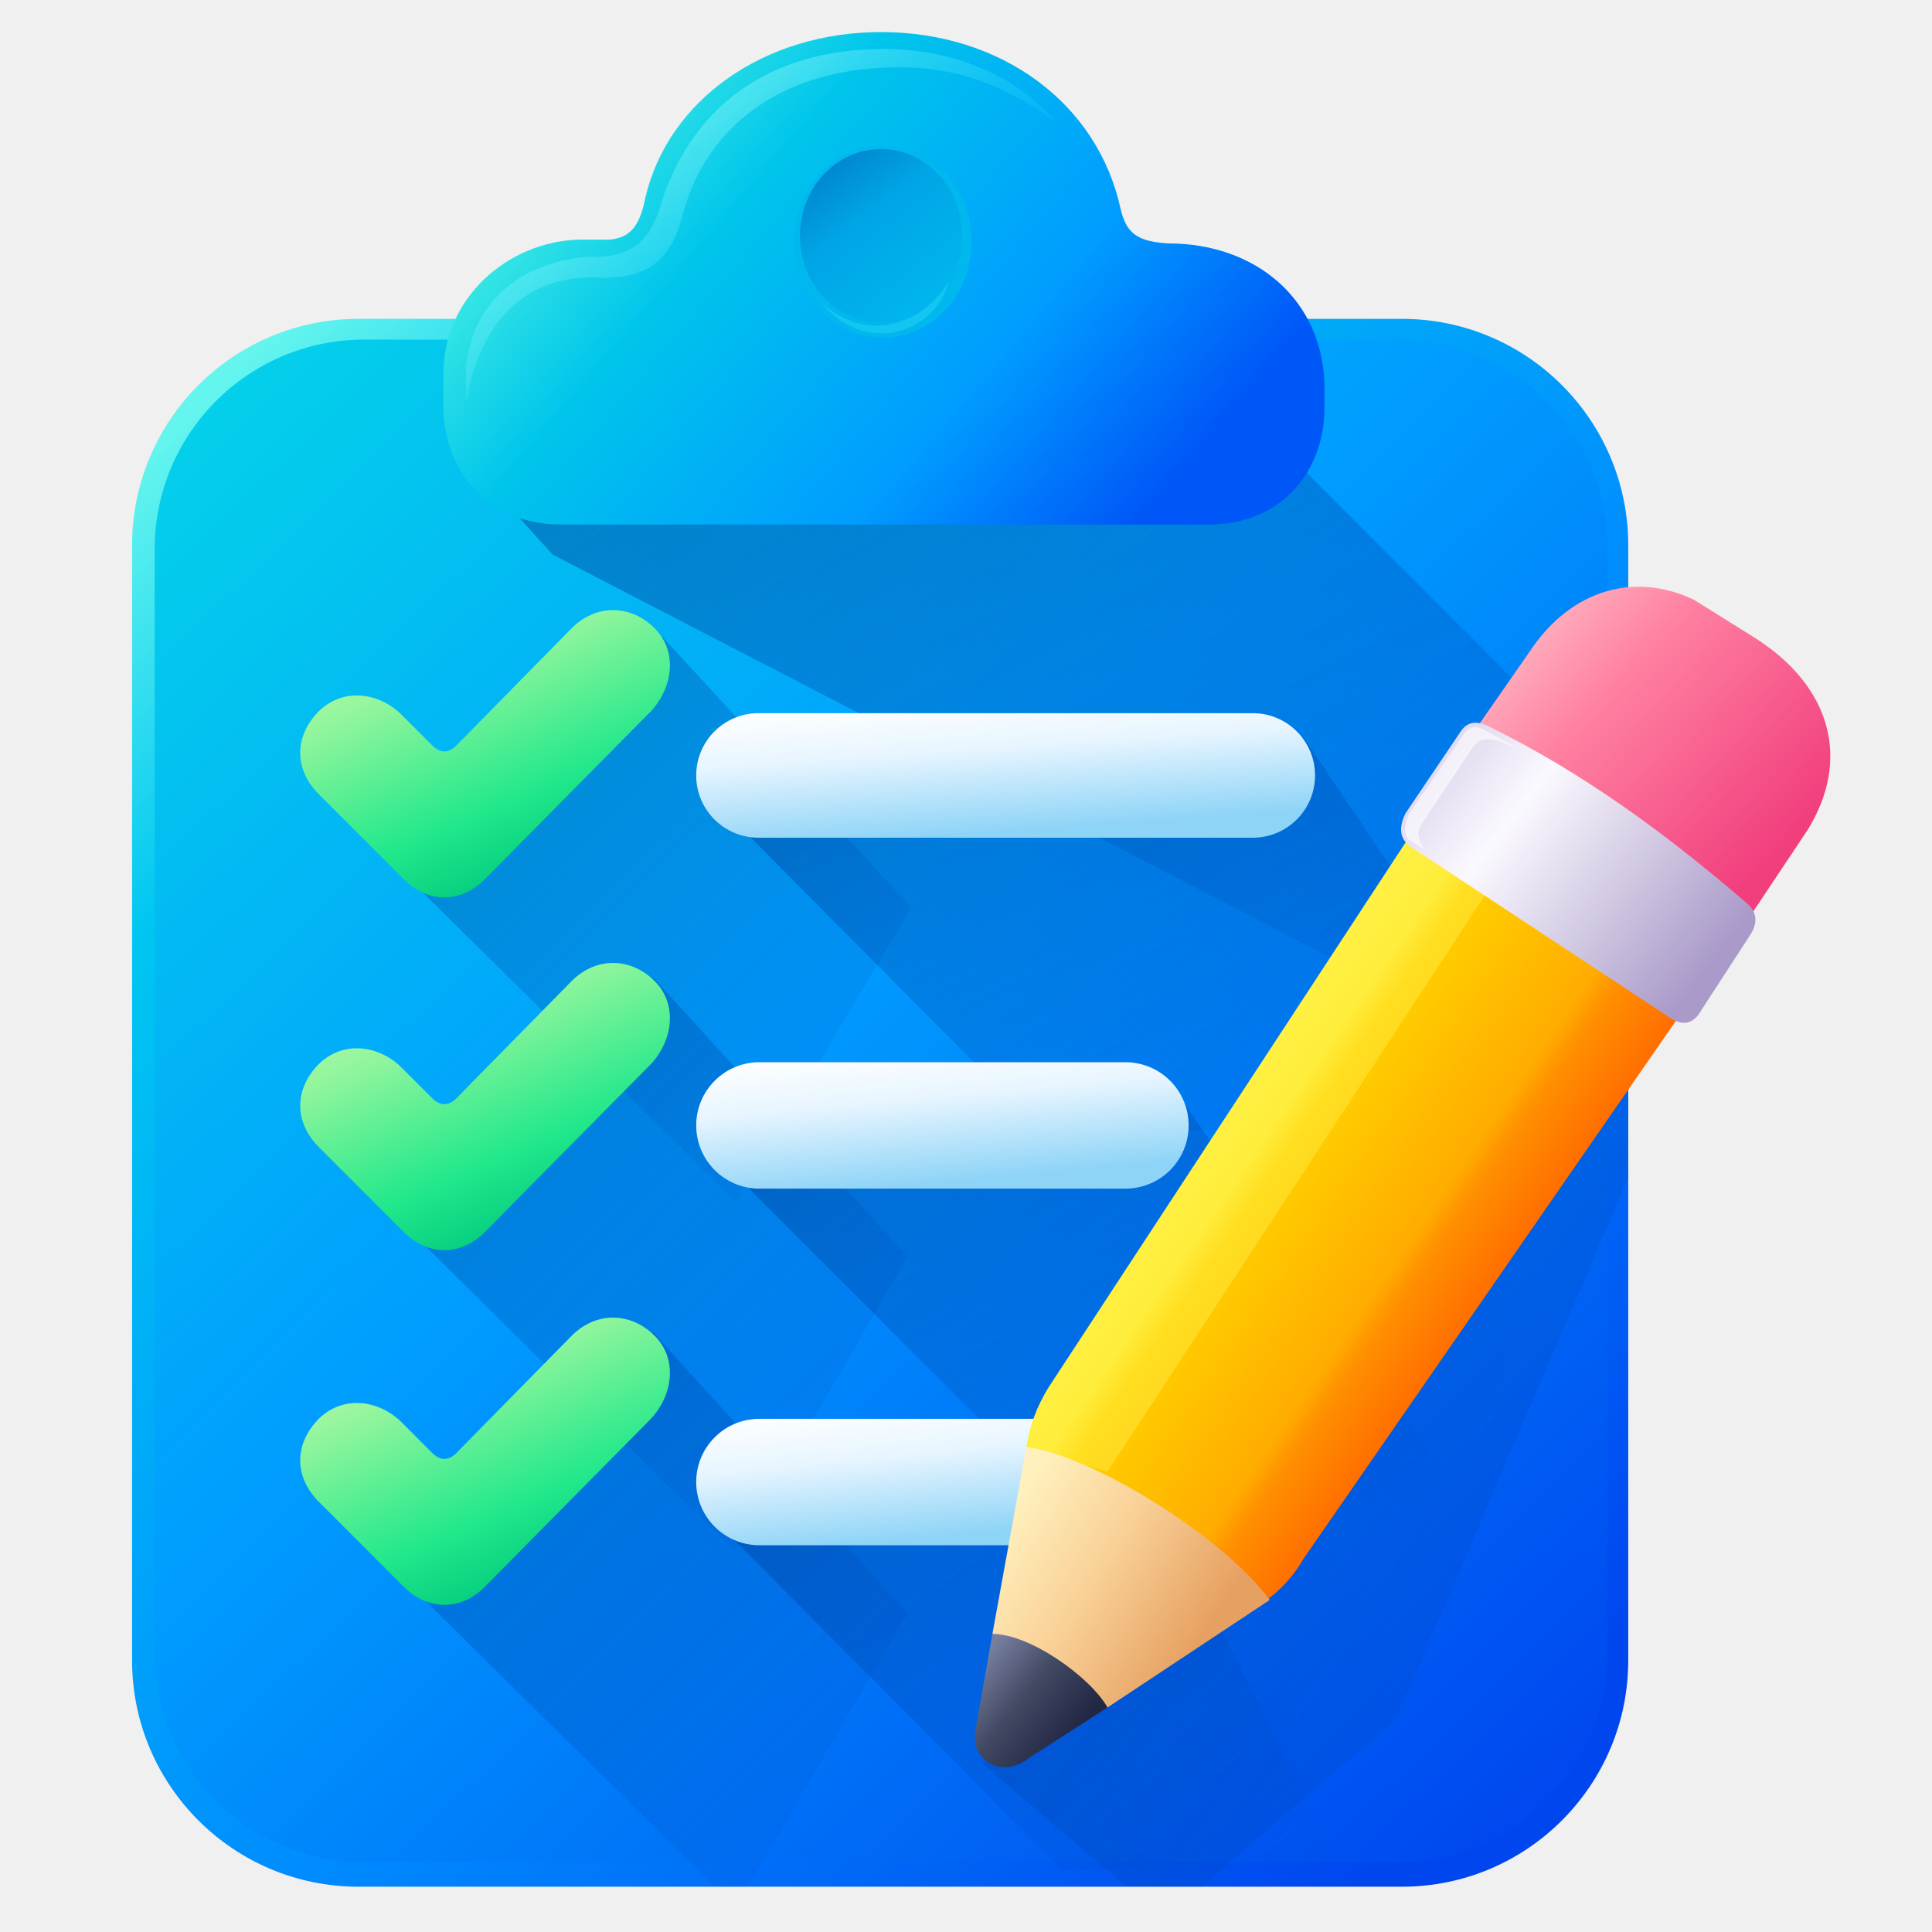
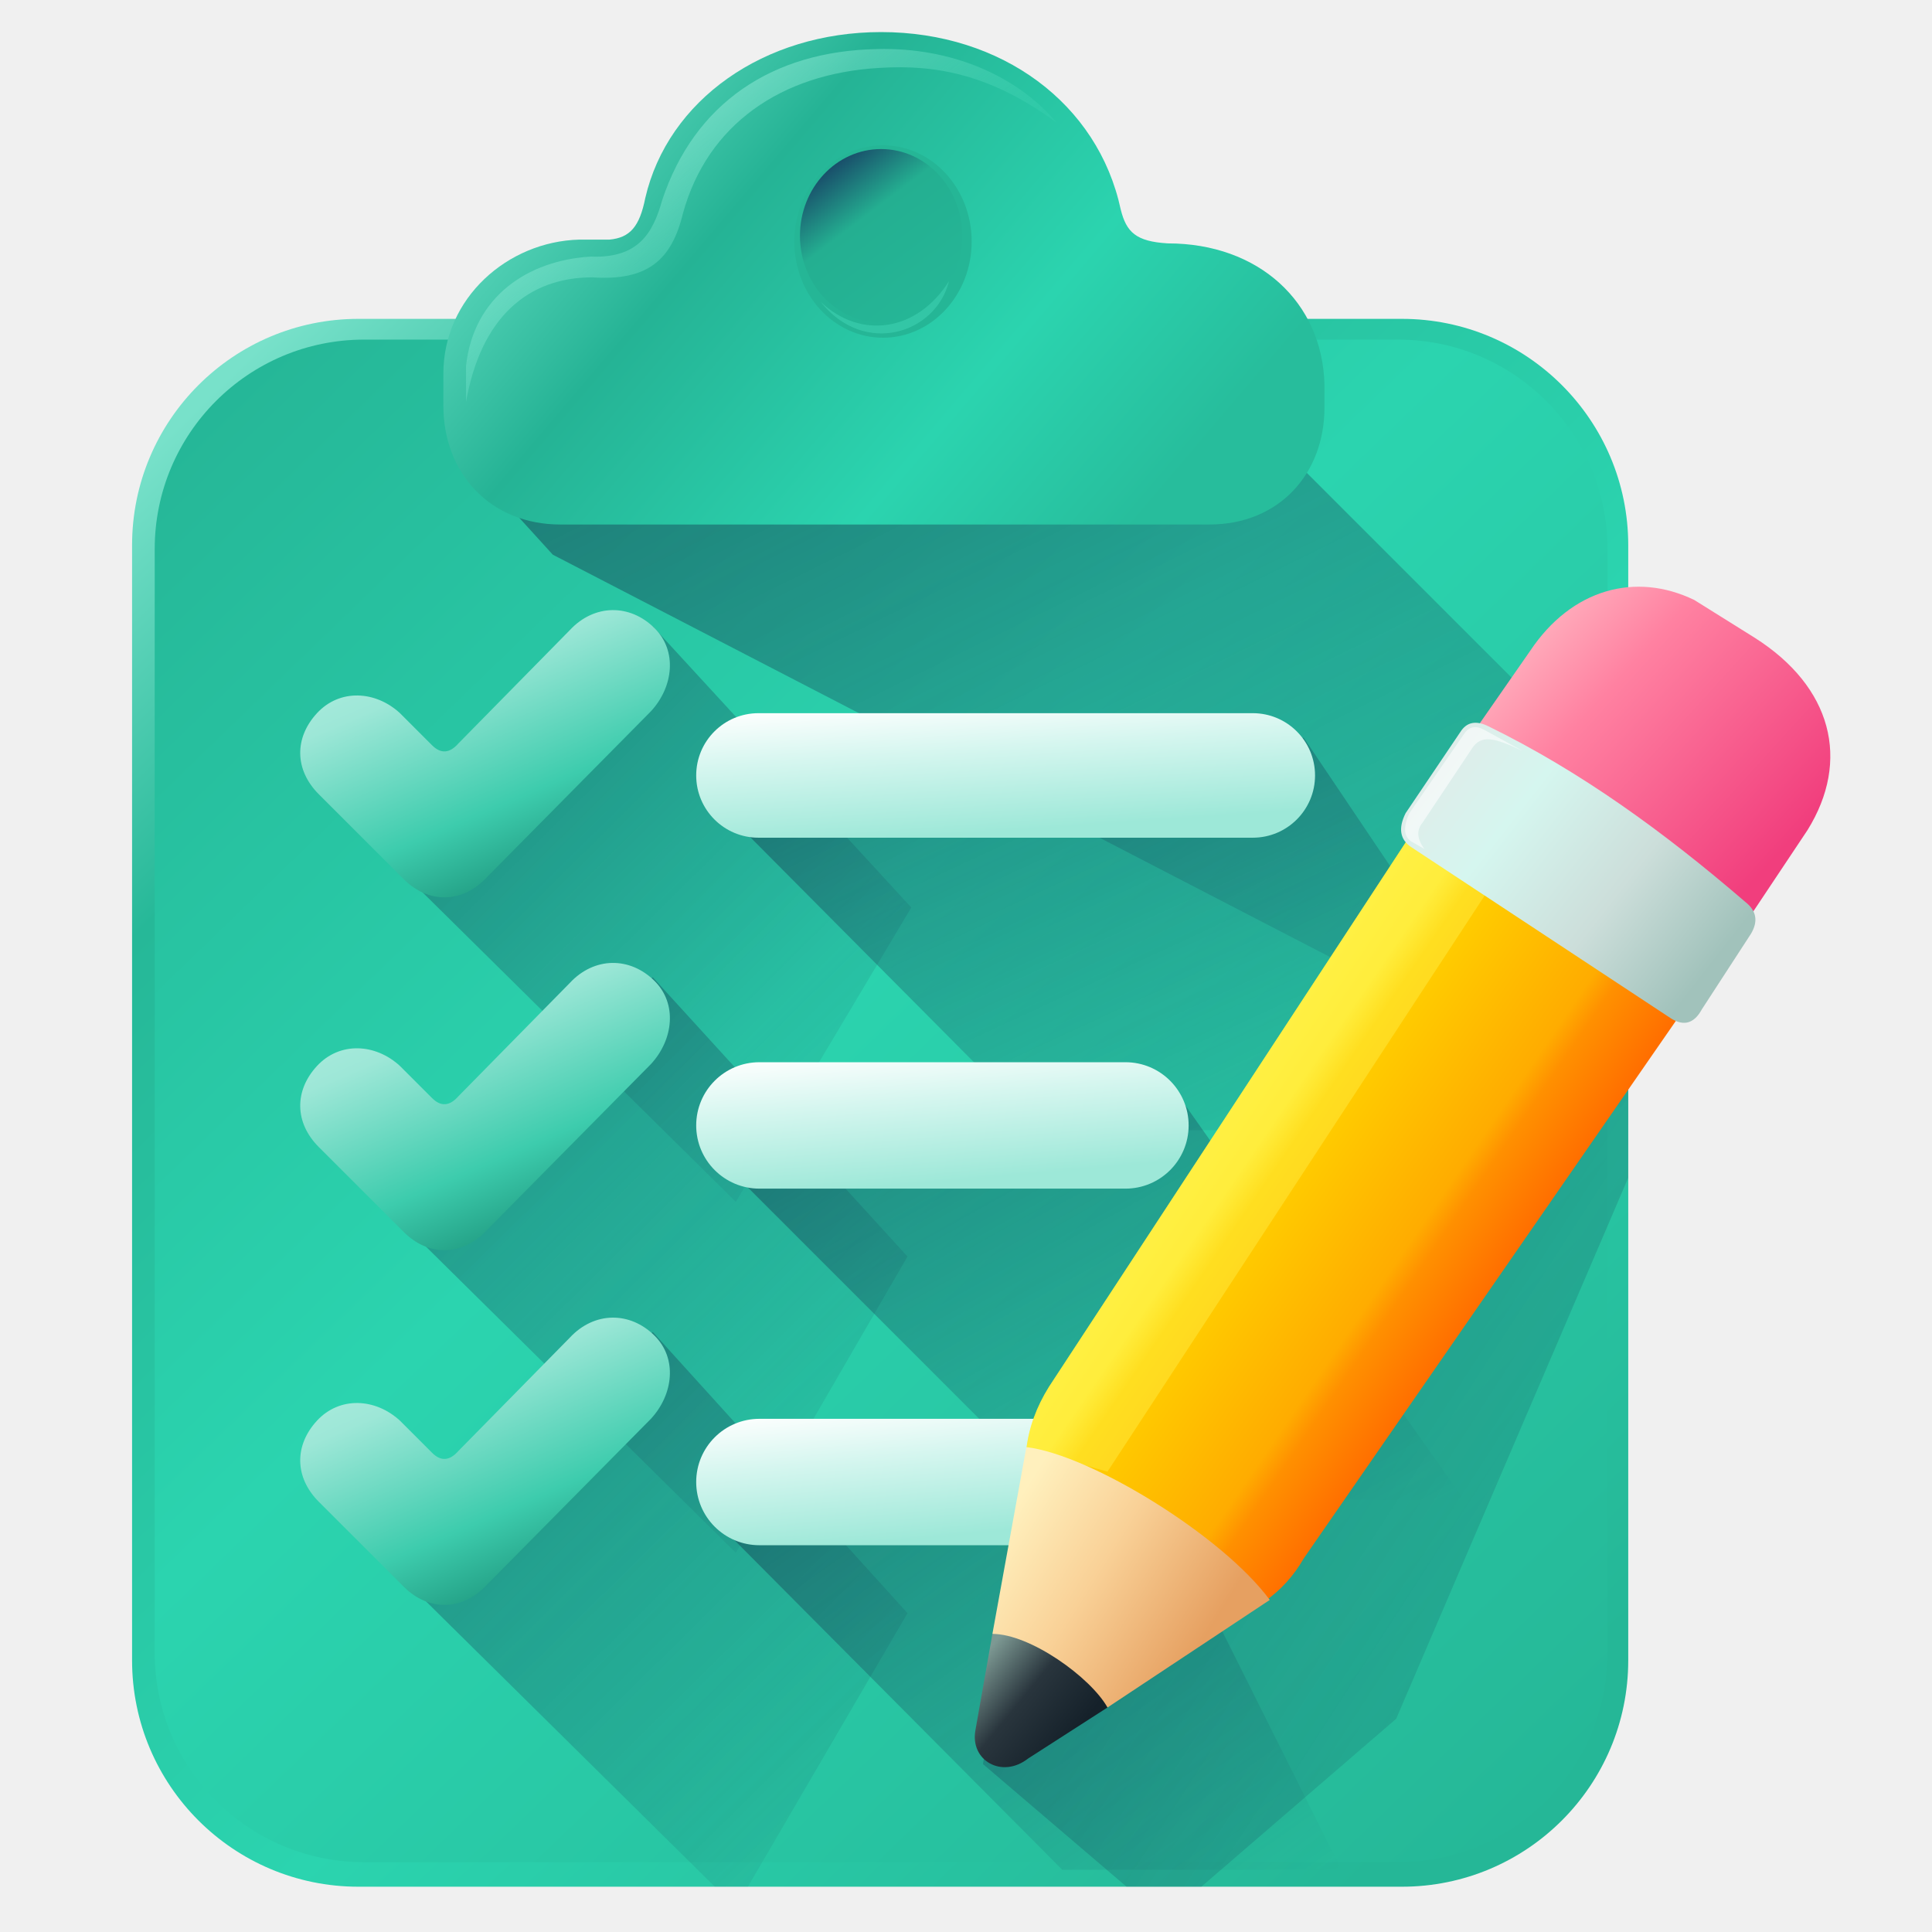
<svg xmlns="http://www.w3.org/2000/svg" viewBox="0 0 1024 1024" width="1024" height="1024">
  <defs>
    <linearGradient id="board-grad" x1="100" y1="190" x2="842" y2="958" gradientUnits="userSpaceOnUse">
-       <stop stop-color="#04d3e9" />
-       <stop offset=".43" stop-color="#009dff" />
-       <stop offset="1" stop-color="#0045ef" />
+       <stop stop-color="#25b596" />
+       <stop offset=".43" stop-color="#2bd4af" />
+       <stop offset="1" stop-color="#25b797" />
    </linearGradient>
    <linearGradient id="edge-grad" x1="100" y1="220" x2="790" y2="932" gradientUnits="userSpaceOnUse">
-       <stop stop-color="#64f5ee" />
-       <stop offset=".18" stop-color="#00c6f1" />
-       <stop offset=".6" stop-color="#008cff" />
-       <stop offset="1" stop-color="#0046ef" />
+       <stop stop-color="#78e1ca" />
+       <stop offset=".18" stop-color="#26b898" />
+       <stop offset=".6" stop-color="#2bd4af" />
+       <stop offset="1" stop-color="#25b797" />
    </linearGradient>
    <linearGradient id="clip-grad" x1="310" y1="42" x2="596" y2="285" gradientUnits="userSpaceOnUse">
-       <stop stop-color="#45f0e2" />
-       <stop offset=".28" stop-color="#00c5eb" />
-       <stop offset=".7" stop-color="#009cff" />
-       <stop offset="1" stop-color="#0057f7" />
+       <stop stop-color="#5dd8bd" />
+       <stop offset=".28" stop-color="#25b395" />
+       <stop offset=".7" stop-color="#2bd4af" />
+       <stop offset="1" stop-color="#27bd9c" />
    </linearGradient>
    <linearGradient id="shine-grad" x1="300" y1="25" x2="435" y2="211" gradientUnits="userSpaceOnUse">
-       <stop stop-color="#a3fff1" stop-opacity=".85" />
-       <stop offset="1" stop-color="#00ccff" stop-opacity="0" />
+       <stop stop-color="#b3efe2" stop-opacity=".85" />
+       <stop offset="1" stop-color="#2bd4af" stop-opacity="0" />
    </linearGradient>
    <linearGradient id="hole-grad" x1="438" y1="87" x2="498" y2="166" gradientUnits="userSpaceOnUse">
-       <stop stop-color="#0086ce" />
-       <stop offset=".35" stop-color="#00a5e5" />
-       <stop offset="1" stop-color="#00b7ef" />
+       <stop stop-color="#184667" />
+       <stop offset=".35" stop-color="#24af91" />
+       <stop offset="1" stop-color="#25b797" />
    </linearGradient>
    <linearGradient id="shadow-grad" x1="0" y1="0" x2="1" y2="1">
-       <stop stop-color="#003d96" stop-opacity=".48" />
-       <stop offset="1" stop-color="#0041ab" stop-opacity="0" />
+       <stop stop-color="#12334b" stop-opacity=".48" />
+       <stop offset="1" stop-color="#143a56" stop-opacity="0" />
    </linearGradient>
    <linearGradient id="check-grad" x1="0" y1="0" x2=".55" y2="1">
-       <stop stop-color="#d9ffae" />
-       <stop offset=".35" stop-color="#8ff59c" />
-       <stop offset=".75" stop-color="#21e88b" />
-       <stop offset="1" stop-color="#00c97c" />
+       <stop stop-color="#bcf1e6" />
+       <stop offset=".35" stop-color="#9de7d7" />
+       <stop offset=".75" stop-color="#3dccad" />
+       <stop offset="1" stop-color="#1f997f" />
    </linearGradient>
    <linearGradient id="paper-grad" x1="0" y1="0" x2=".35" y2="1">
      <stop stop-color="#ffffff" />
-       <stop offset=".4" stop-color="#e7f5ff" />
-       <stop offset="1" stop-color="#8ed4f7" />
+       <stop offset=".4" stop-color="#d5f6ef" />
+       <stop offset="1" stop-color="#9de8d8" />
    </linearGradient>
    <linearGradient id="pencil-grad" x1="627" y1="556" x2="802" y2="676" gradientUnits="userSpaceOnUse">
      <stop stop-color="#fff345" />
      <stop offset=".29" stop-color="#ffe62b" />
      <stop offset=".36" stop-color="#ffd000" />
      <stop offset=".74" stop-color="#ffac00" />
      <stop offset=".8" stop-color="#ff9000" />
      <stop offset="1" stop-color="#ff6900" />
    </linearGradient>
    <linearGradient id="wood-grad" x1="537" y1="799" x2="641" y2="864" gradientUnits="userSpaceOnUse">
      <stop stop-color="#fff0bd" />
      <stop offset=".45" stop-color="#f9d197" />
      <stop offset="1" stop-color="#e6a061" />
    </linearGradient>
    <linearGradient id="lead-grad" x1="521" y1="878" x2="570" y2="918" gradientUnits="userSpaceOnUse">
-       <stop stop-color="#777f9f" />
-       <stop offset=".48" stop-color="#424963" />
-       <stop offset="1" stop-color="#222743" />
+       <stop stop-color="#7d9993" />
+       <stop offset=".48" stop-color="#29353d" />
+       <stop offset="1" stop-color="#15212a" />
    </linearGradient>
    <linearGradient id="eraser-grad" x1="814" y1="329" x2="946" y2="449" gradientUnits="userSpaceOnUse">
      <stop stop-color="#ffafbd" />
      <stop offset=".3" stop-color="#ff81a1" />
      <stop offset="1" stop-color="#f13e7d" />
    </linearGradient>
    <linearGradient id="band-grad" x1="768" y1="405" x2="906" y2="513" gradientUnits="userSpaceOnUse">
-       <stop stop-color="#e2dcf0" />
-       <stop offset=".25" stop-color="#fbf9ff" />
-       <stop offset=".64" stop-color="#d1c8e2" />
-       <stop offset="1" stop-color="#a99ac9" />
+       <stop stop-color="#deedea" />
+       <stop offset=".25" stop-color="#d5f6ef" />
+       <stop offset=".64" stop-color="#ccdeda" />
+       <stop offset="1" stop-color="#a1c2bb" />
    </linearGradient>
    <clipPath id="board-clip">
      <rect x="70" y="169" width="793" height="831" rx="120" />
    </clipPath>
  </defs>
  <g id="clipboard">
    <rect x="70" y="169" width="793" height="831" rx="120" fill="url(#edge-grad)" />
    <rect x="82" y="180" width="770" height="807" rx="111" fill="url(#board-grad)" />
    <g clip-path="url(#board-clip)" fill="url(#shadow-grad)">
      <path d="M253 250L689 247 934 492 859 587 293 294Z" />
      <path d="M174 421L224 473 390 637 483 481 346 332 242 418Z" />
      <path d="M385 431L552 599 831 599 691 391Z" />
      <path d="M174 608L224 659 390 823 481 666 346 518 242 605Z" />
      <path d="M385 618L562 795 776 795 622 577Z" />
      <path d="M174 796L224 847 390 1011 481 855 346 706 242 793Z" />
      <path d="M382 809L563 991 711 991 596 761Z" />
      <path d="M771 410L915 503 740 911 617 1017 521 935 551 747Z" />
    </g>
    <g id="clip">
      <path d="M297 278C260 278 235 251 235 215V198C235 158 269 128 307 127H323C334 126 339 120 342 105C354 53 405 17 467 17C531 17 582 55 594 111C597 123 602 128 619 129C667 129 701 160 702 204V216C702 251 678 278 641 278Z" fill="url(#clip-grad)" />
      <path d="M247 213V194C251 157 280 138 313 136C338 137 346 124 351 106C368 55 409 27 465 26C504 25 539 40 560 65C526 40 497 34 466 36C414 39 375 66 362 113C356 138 343 149 314 147C280 147 255 168 247 213Z" fill="url(#shine-grad)" />
-       <ellipse cx="468" cy="128" rx="47" ry="51" fill="#00b8ee" />
+       <ellipse cx="468" cy="128" rx="47" ry="51" fill="#25b696" />
      <ellipse cx="467" cy="125" rx="43" ry="46" fill="url(#hole-grad)" />
-       <path d="M435 160C456 180 486 176 503 149C496 177 458 189 435 160Z" fill="#25d1f3" opacity=".5" />
+       <path d="M435 160C456 180 486 176 503 149C496 177 458 189 435 160Z" fill="#42d6b6" opacity=".5" />
    </g>
    <g id="checklist">
      <path d="M168 378C180 365 199 366 212 378L229 395Q236 402 243 394L302 334C315 320 334 320 347 333C359 345 357 364 345 377L258 465C245 479 227 479 214 466L169 421C156 408 156 391 168 378Z" fill="url(#check-grad)" />
      <rect x="369" y="378" width="328" height="66" rx="33" fill="url(#paper-grad)" />
      <path d="M168 565C180 552 199 553 212 565L229 582Q236 589 243 581L302 521C315 507 334 507 347 520C359 532 357 551 345 564L258 652C245 666 227 666 214 653L169 608C156 595 156 578 168 565Z" fill="url(#check-grad)" />
      <rect x="369" y="563" width="261" height="67" rx="33.5" fill="url(#paper-grad)" />
      <path d="M168 753C180 740 199 741 212 753L229 770Q236 777 243 769L302 709C315 695 334 695 347 708C359 720 357 739 345 752L258 840C245 854 227 854 214 841L169 796C156 783 156 766 168 753Z" fill="url(#check-grad)" />
      <rect x="369" y="752" width="239" height="67" rx="33.5" fill="url(#paper-grad)" />
    </g>
  </g>
  <g id="pencil">
    <path d="M779 391L811 345C833 312 867 303 898 318L930 338C971 364 981 403 958 440L926 488Z" fill="url(#eraser-grad)" />
    <path d="M746 445L889 540 691 826Q683 840 670 849L544 768Q546 751 556 735Z" fill="url(#pencil-grad)" />
    <path d="M746 445L788 473 587 780 544 768Q546 751 556 735Z" fill="#fff85b" opacity=".35" />
    <path d="M544 767C578 771 648 814 673 848L587 905 526 866Z" fill="url(#wood-grad)" />
    <path d="M526 866C546 866 578 889 587 905L545 932C531 943 514 933 517 917Z" fill="url(#lead-grad)" />
    <path d="M745 431L774 388Q779 380 789 385C838 409 882 441 925 478Q934 485 928 495L902 535Q896 546 886 540L748 449Q739 443 745 431Z" fill="url(#band-grad)" />
    <path d="M747 431L776 389Q780 383 787 387L807 398C792 391 785 389 780 397L754 436Q749 442 755 450L748 446Q742 442 747 431Z" fill="#ffffff" opacity=".58" />
  </g>
</svg>
